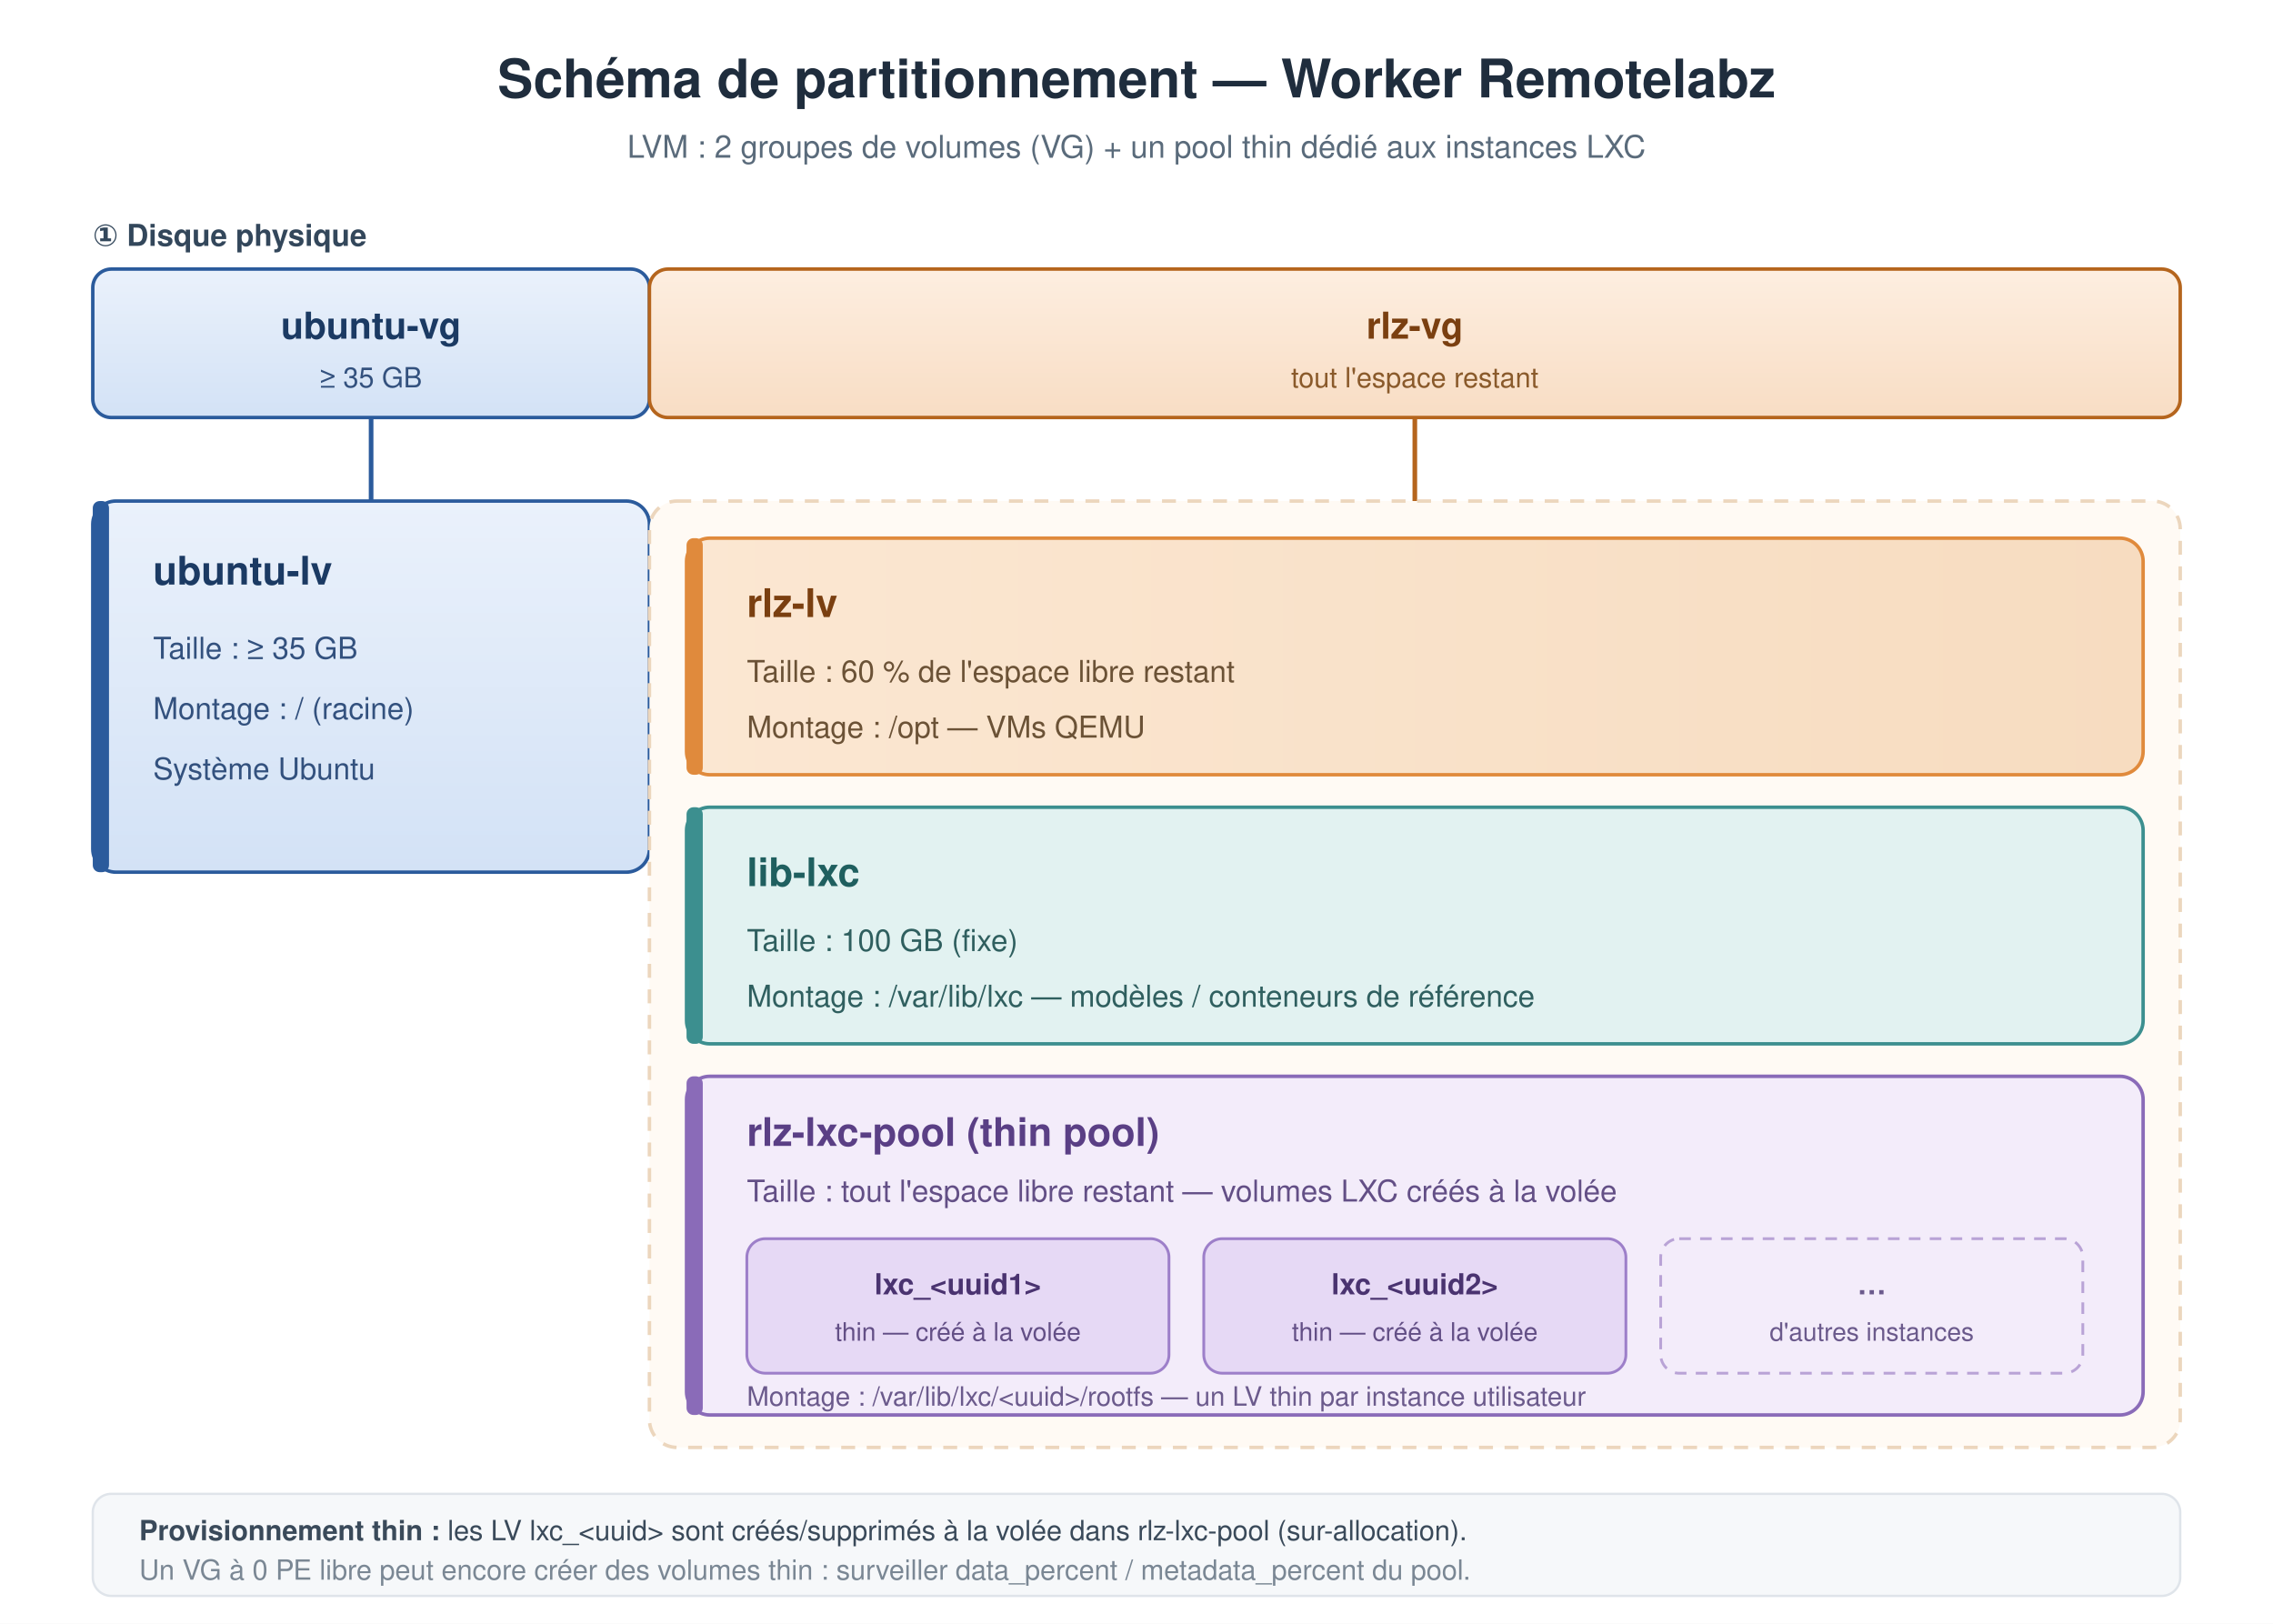
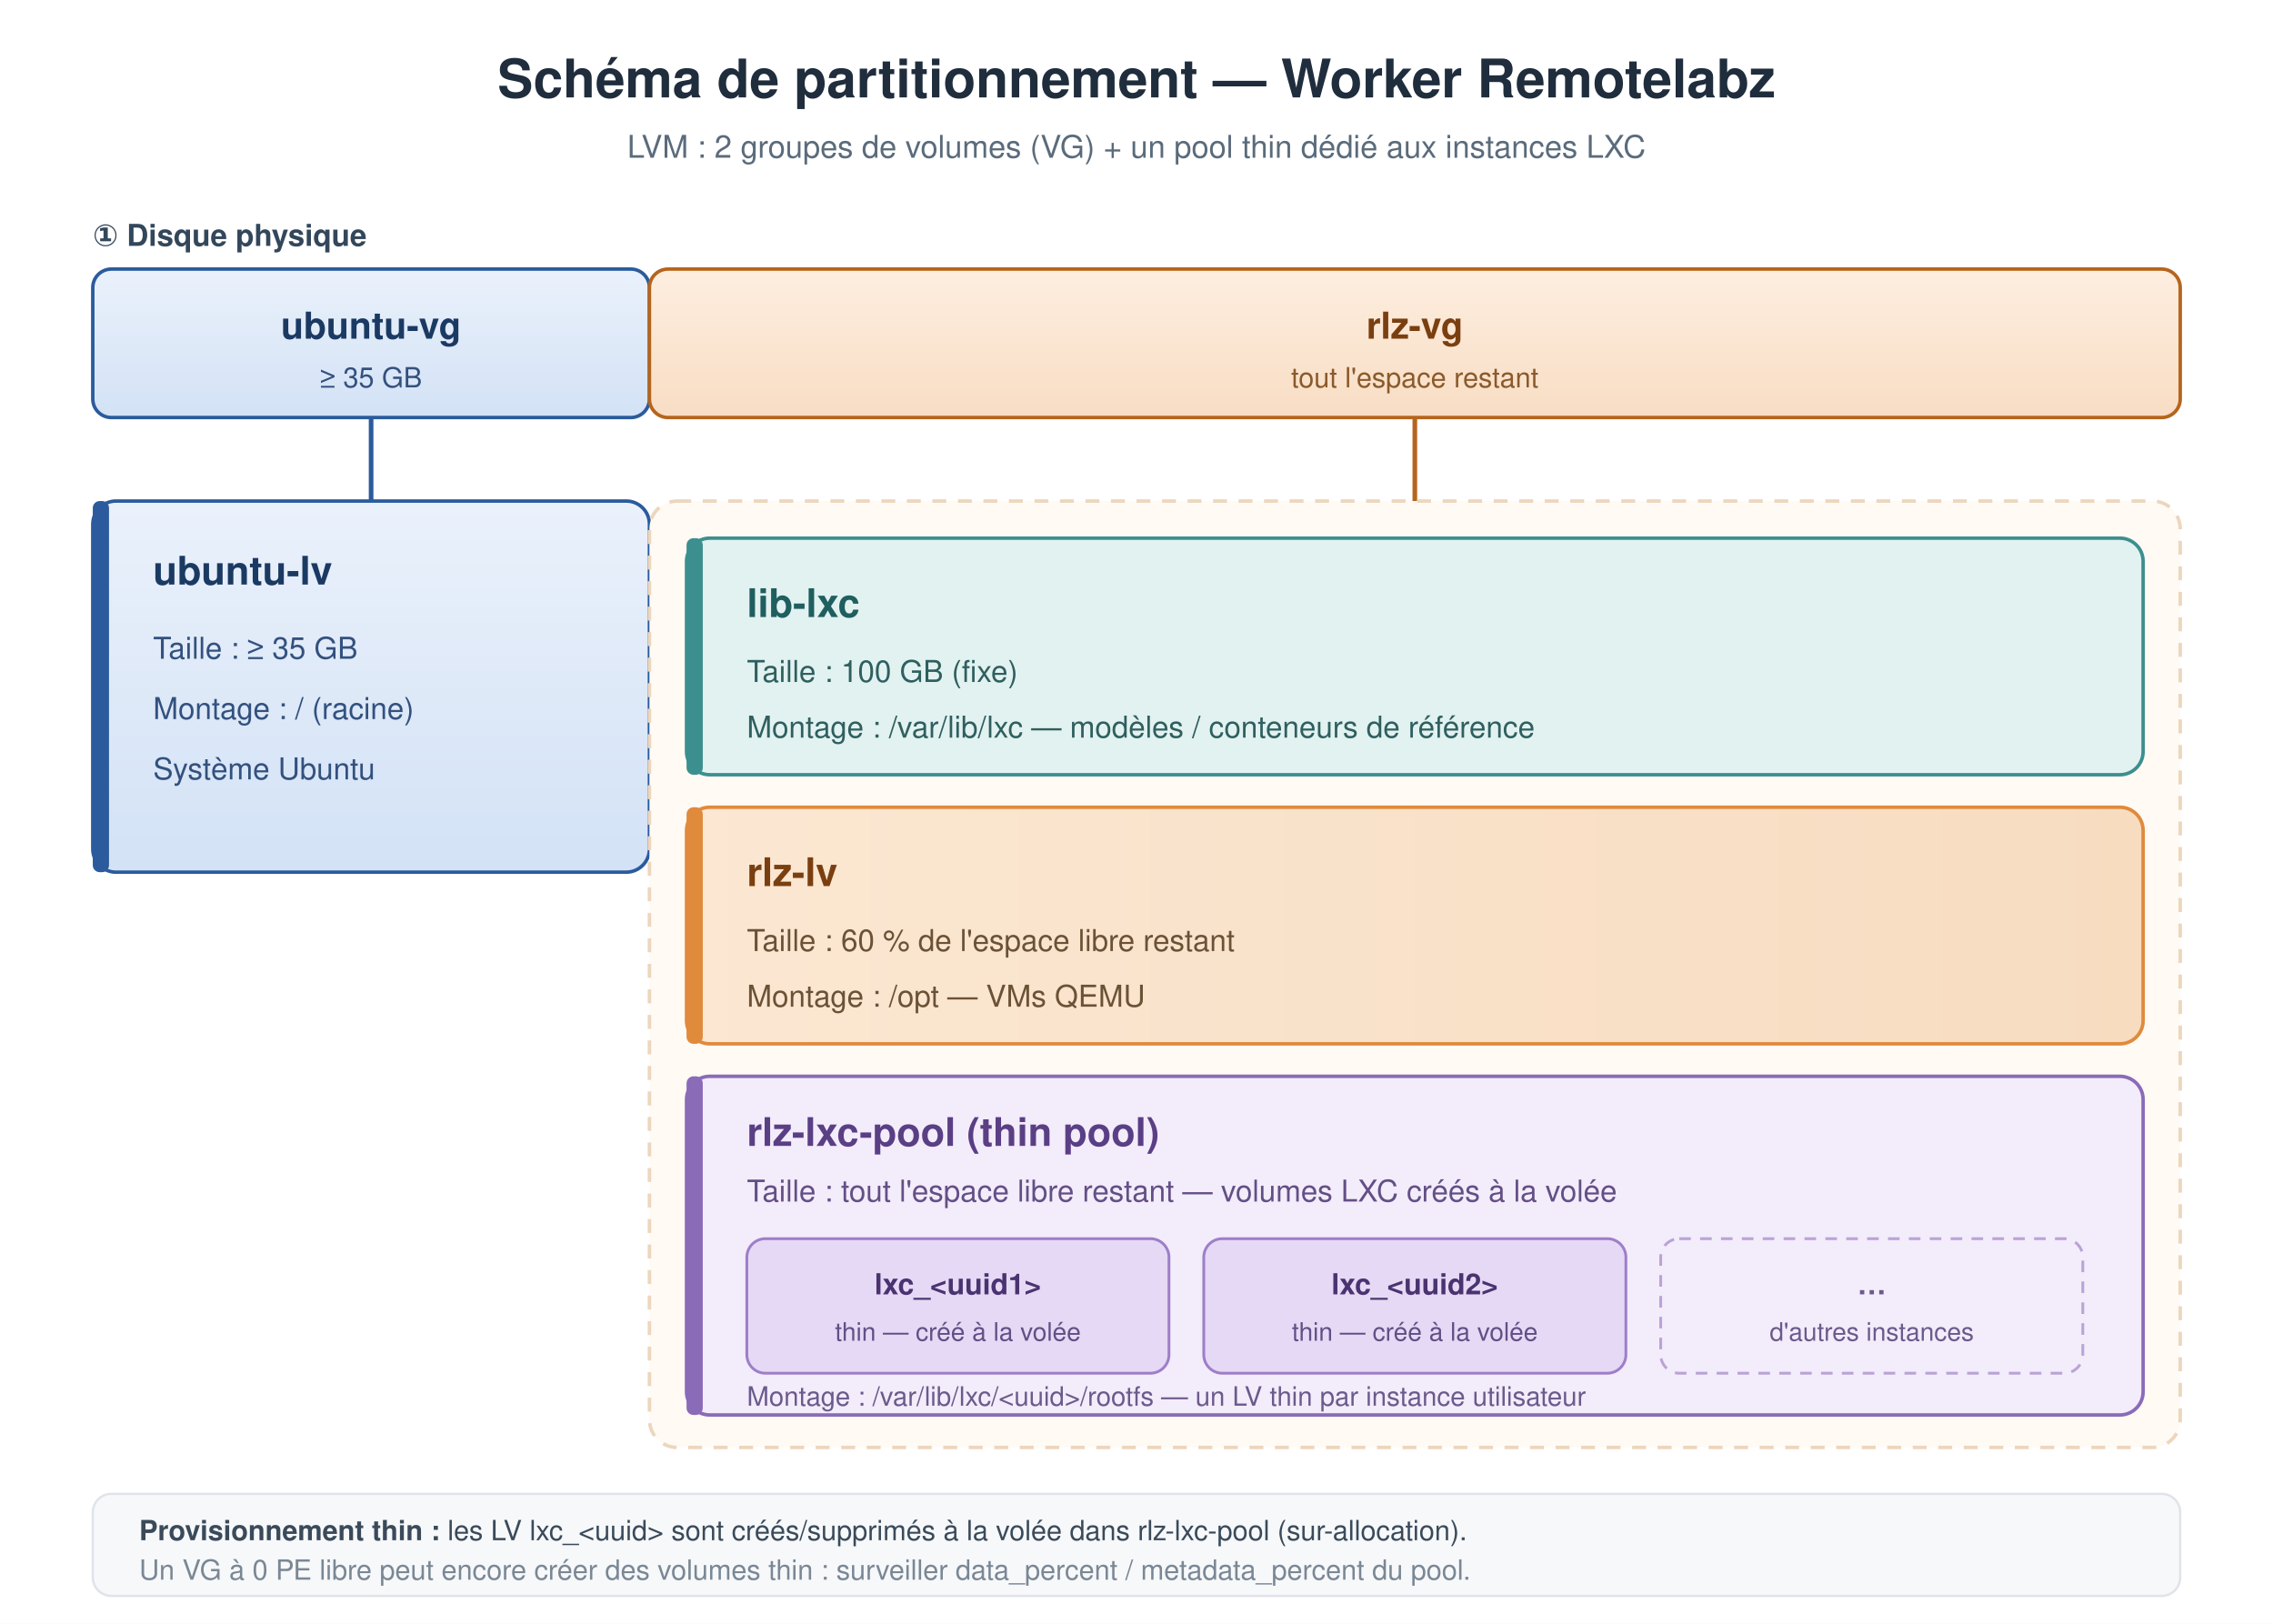
<svg xmlns="http://www.w3.org/2000/svg" viewBox="0 0 980 700" width="980" height="700" font-family="Segoe UI, Helvetica, Arial, sans-serif">
  <defs>
    <linearGradient id="gUbuntu" x1="0" y1="0" x2="0" y2="1">
      <stop offset="0%" stop-color="#eaf1fb" />
      <stop offset="100%" stop-color="#d3e2f6" />
    </linearGradient>
    <linearGradient id="gRlz" x1="0" y1="0" x2="0" y2="1">
      <stop offset="0%" stop-color="#fdeee0" />
      <stop offset="100%" stop-color="#f8ddc4" />
    </linearGradient>
    <linearGradient id="gLv" x1="0" y1="0" x2="1" y2="0">
      <stop offset="0%" stop-color="#fbe7d2" />
      <stop offset="100%" stop-color="#f7dcc0" />
    </linearGradient>
  </defs>
  <rect x="0" y="0" width="980" height="700" fill="#ffffff" />
  <text x="490" y="42" text-anchor="middle" font-size="23" font-weight="700" fill="#1f2d3d">Schéma de partitionnement — Worker Remotelabz</text>
  <text x="490" y="68" text-anchor="middle" font-size="13.5" fill="#5a6b7b">LVM : 2 groupes de volumes (VG) + un pool thin dédié aux instances LXC</text>
  <text x="40" y="106" font-size="13" font-weight="700" fill="#33475b">① Disque physique</text>
  <rect x="40" y="116" width="240" height="64" rx="8" fill="url(#gUbuntu)" stroke="#2b5b9c" stroke-width="1.5" />
  <rect x="280" y="116" width="660" height="64" rx="8" fill="url(#gRlz)" stroke="#b5651d" stroke-width="1.5" />
  <text x="160" y="146" text-anchor="middle" font-size="16" font-weight="700" fill="#1b3a63">ubuntu-vg</text>
  <text x="160" y="167" text-anchor="middle" font-size="12" fill="#33517e">≥ 35 GB</text>
  <text x="610" y="146" text-anchor="middle" font-size="16" font-weight="700" fill="#7a3f10">rlz-vg</text>
  <text x="610" y="167" text-anchor="middle" font-size="12" fill="#8a5a2b">tout l'espace restant</text>
  <line x1="160" y1="180" x2="160" y2="216" stroke="#2b5b9c" stroke-width="2" />
  <line x1="610" y1="180" x2="610" y2="216" stroke="#b5651d" stroke-width="2" />
  <rect x="40" y="216" width="240" height="160" rx="10" fill="url(#gUbuntu)" stroke="#2b5b9c" stroke-width="1.5" />
  <rect x="40" y="216" width="7" height="160" rx="3" fill="#2b5b9c" />
  <text x="66" y="252" font-size="17" font-weight="700" fill="#1b3a63">ubuntu-lv</text>
  <text x="66" y="284" font-size="13" fill="#33517e">Taille : ≥ 35 GB</text>
  <text x="66" y="310" font-size="13" fill="#33517e">Montage : /  (racine)</text>
  <text x="66" y="336" font-size="13" fill="#33517e">Système Ubuntu</text>
  <rect x="280" y="216" width="660" height="408" rx="12" fill="#fffaf4" stroke="#ecd6bd" stroke-width="1.5" stroke-dasharray="6 5" />
-   <rect x="296" y="232" width="628" height="102" rx="10" fill="url(#gLv)" stroke="#e08a3c" stroke-width="1.5" />
-   <rect x="296" y="232" width="7" height="102" rx="3" fill="#e08a3c" />
-   <text x="322" y="266" font-size="17" font-weight="700" fill="#7a3f10">rlz-lv</text>
-   <text x="322" y="294" font-size="13" fill="#6b5236">Taille : 60 % de l'espace libre restant</text>
-   <text x="322" y="318" font-size="13" fill="#6b5236">Montage : /opt  —  VMs QEMU</text>
-   <rect x="296" y="348" width="628" height="102" rx="10" fill="#e2f2f1" stroke="#3c8f8f" stroke-width="1.5" />
-   <rect x="296" y="348" width="7" height="102" rx="3" fill="#3c8f8f" />
-   <text x="322" y="382" font-size="17" font-weight="700" fill="#1f5f5f">lib-lxc</text>
-   <text x="322" y="410" font-size="13" fill="#2f5f5f">Taille : 100 GB (fixe)</text>
-   <text x="322" y="434" font-size="13" fill="#2f5f5f">Montage : /var/lib/lxc  —  modèles / conteneurs de référence</text>
+   <rect x="296" y="232" width="628" height="102" rx="10" fill="#e2f2f1" stroke="#3c8f8f" stroke-width="1.5" />
+   <rect x="296" y="232" width="7" height="102" rx="3" fill="#3c8f8f" />
+   <text x="322" y="266" font-size="17" font-weight="700" fill="#1f5f5f">lib-lxc</text>
+   <text x="322" y="294" font-size="13" fill="#2f5f5f">Taille : 100 GB (fixe)</text>
+   <text x="322" y="318" font-size="13" fill="#2f5f5f">Montage : /var/lib/lxc  —  modèles / conteneurs de référence</text>
+   <rect x="296" y="348" width="628" height="102" rx="10" fill="url(#gLv)" stroke="#e08a3c" stroke-width="1.5" />
+   <rect x="296" y="348" width="7" height="102" rx="3" fill="#e08a3c" />
+   <text x="322" y="382" font-size="17" font-weight="700" fill="#7a3f10">rlz-lv</text>
+   <text x="322" y="410" font-size="13" fill="#6b5236">Taille : 60 % de l'espace libre restant</text>
+   <text x="322" y="434" font-size="13" fill="#6b5236">Montage : /opt  —  VMs QEMU</text>
  <rect x="296" y="464" width="628" height="146" rx="10" fill="#f3ecfa" stroke="#8a6bb8" stroke-width="1.5" />
  <rect x="296" y="464" width="7" height="146" rx="3" fill="#8a6bb8" />
  <text x="322" y="494" font-size="17" font-weight="700" fill="#5a3f85">rlz-lxc-pool  (thin pool)</text>
  <text x="322" y="518" font-size="13" fill="#634f86">Taille : tout l'espace libre restant  —  volumes LXC créés à la volée</text>
  <rect x="322" y="534" width="182" height="58" rx="8" fill="#e6d9f5" stroke="#9d7fc9" stroke-width="1.2" />
  <text x="413" y="558" text-anchor="middle" font-size="12.5" font-weight="700" fill="#4a3370">lxc_&lt;uuid1&gt;</text>
  <text x="413" y="578" text-anchor="middle" font-size="11" fill="#634f86">thin — créé à la volée</text>
  <rect x="519" y="534" width="182" height="58" rx="8" fill="#e6d9f5" stroke="#9d7fc9" stroke-width="1.2" />
  <text x="610" y="558" text-anchor="middle" font-size="12.5" font-weight="700" fill="#4a3370">lxc_&lt;uuid2&gt;</text>
  <text x="610" y="578" text-anchor="middle" font-size="11" fill="#634f86">thin — créé à la volée</text>
  <rect x="716" y="534" width="182" height="58" rx="8" fill="#f3ecfa" stroke="#b9a3d6" stroke-width="1.2" stroke-dasharray="5 4" />
  <text x="807" y="558" text-anchor="middle" font-size="12.5" font-weight="700" fill="#6b5a8c">…</text>
  <text x="807" y="578" text-anchor="middle" font-size="11" fill="#6b5a8c">d'autres instances</text>
  <text x="322" y="606" font-size="11.5" fill="#6b5a8c">Montage : /var/lib/lxc/&lt;uuid&gt;/rootfs  —  un LV thin par instance utilisateur</text>
  <rect x="40" y="644" width="900" height="44" rx="8" fill="#f6f8fa" stroke="#dfe4ea" />
  <text x="60" y="664" font-size="12" fill="#3a4a5a">
    <tspan font-weight="700">Provisionnement thin :</tspan> les LV lxc_&lt;uuid&gt; sont créés/supprimés à la volée dans rlz-lxc-pool (sur-allocation).</text>
  <text x="60" y="681" font-size="12" fill="#7a8794">Un VG à 0 PE libre peut encore créer des volumes thin : surveiller data_percent / metadata_percent du pool.</text>
</svg>
